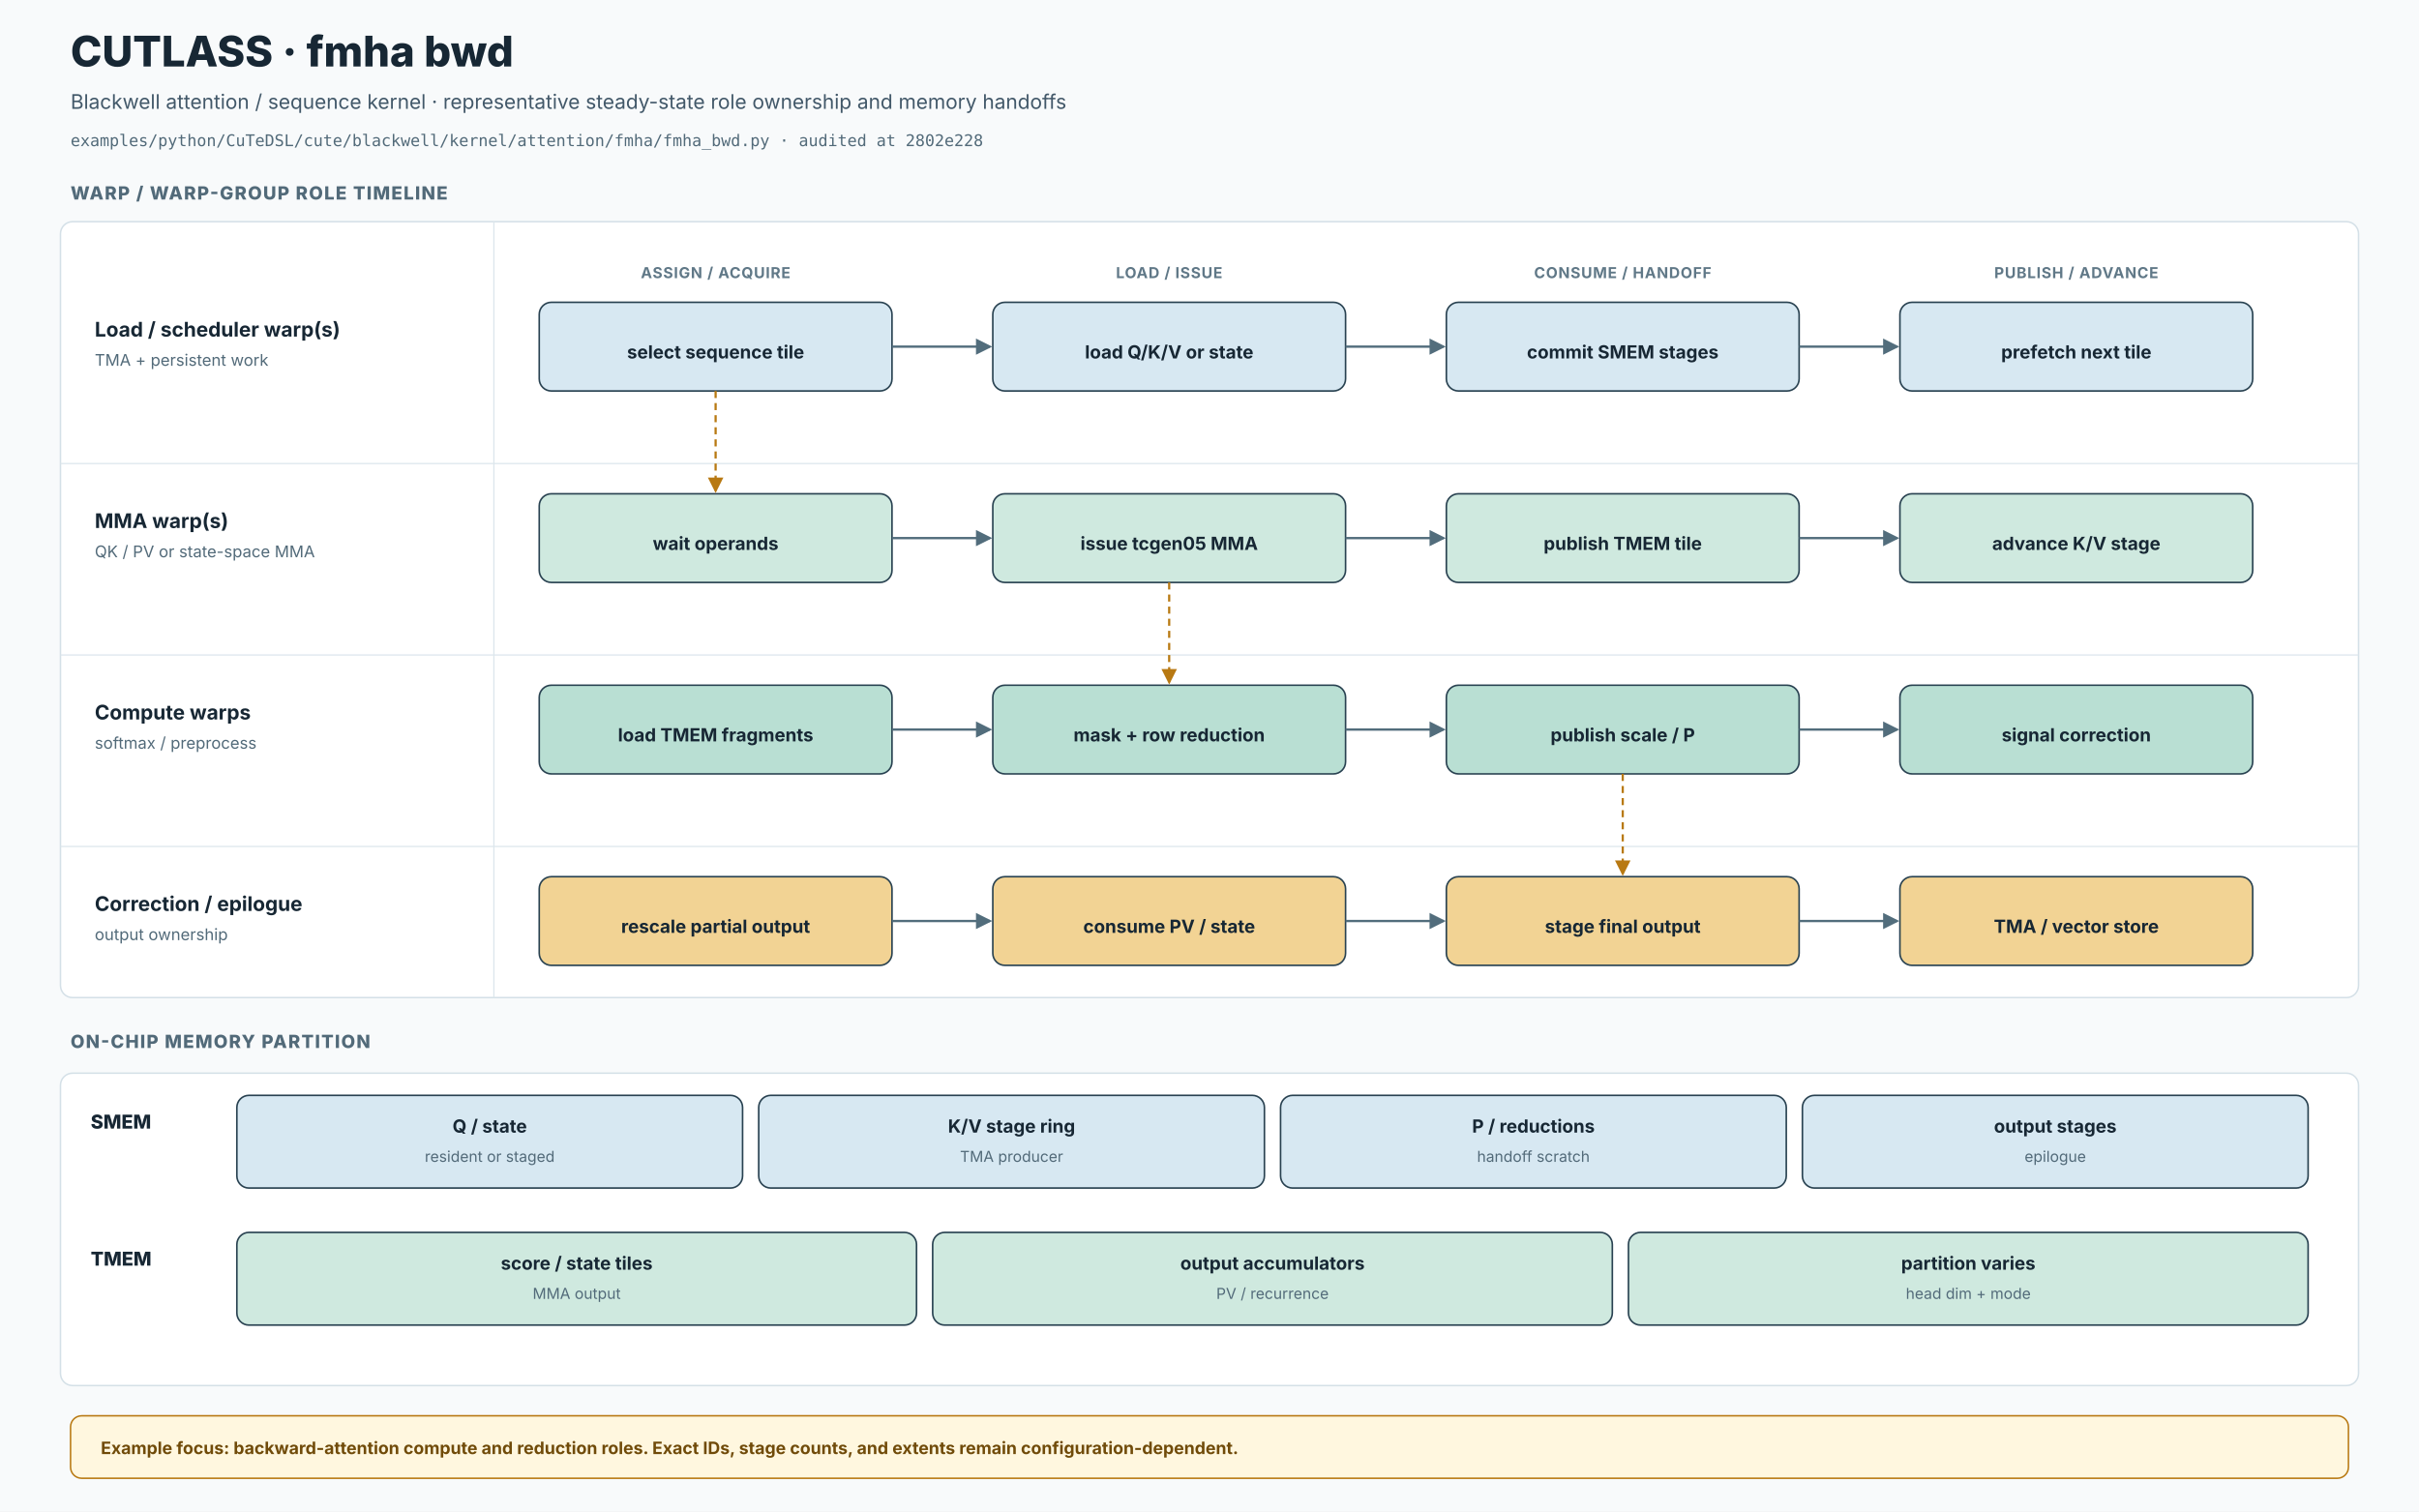
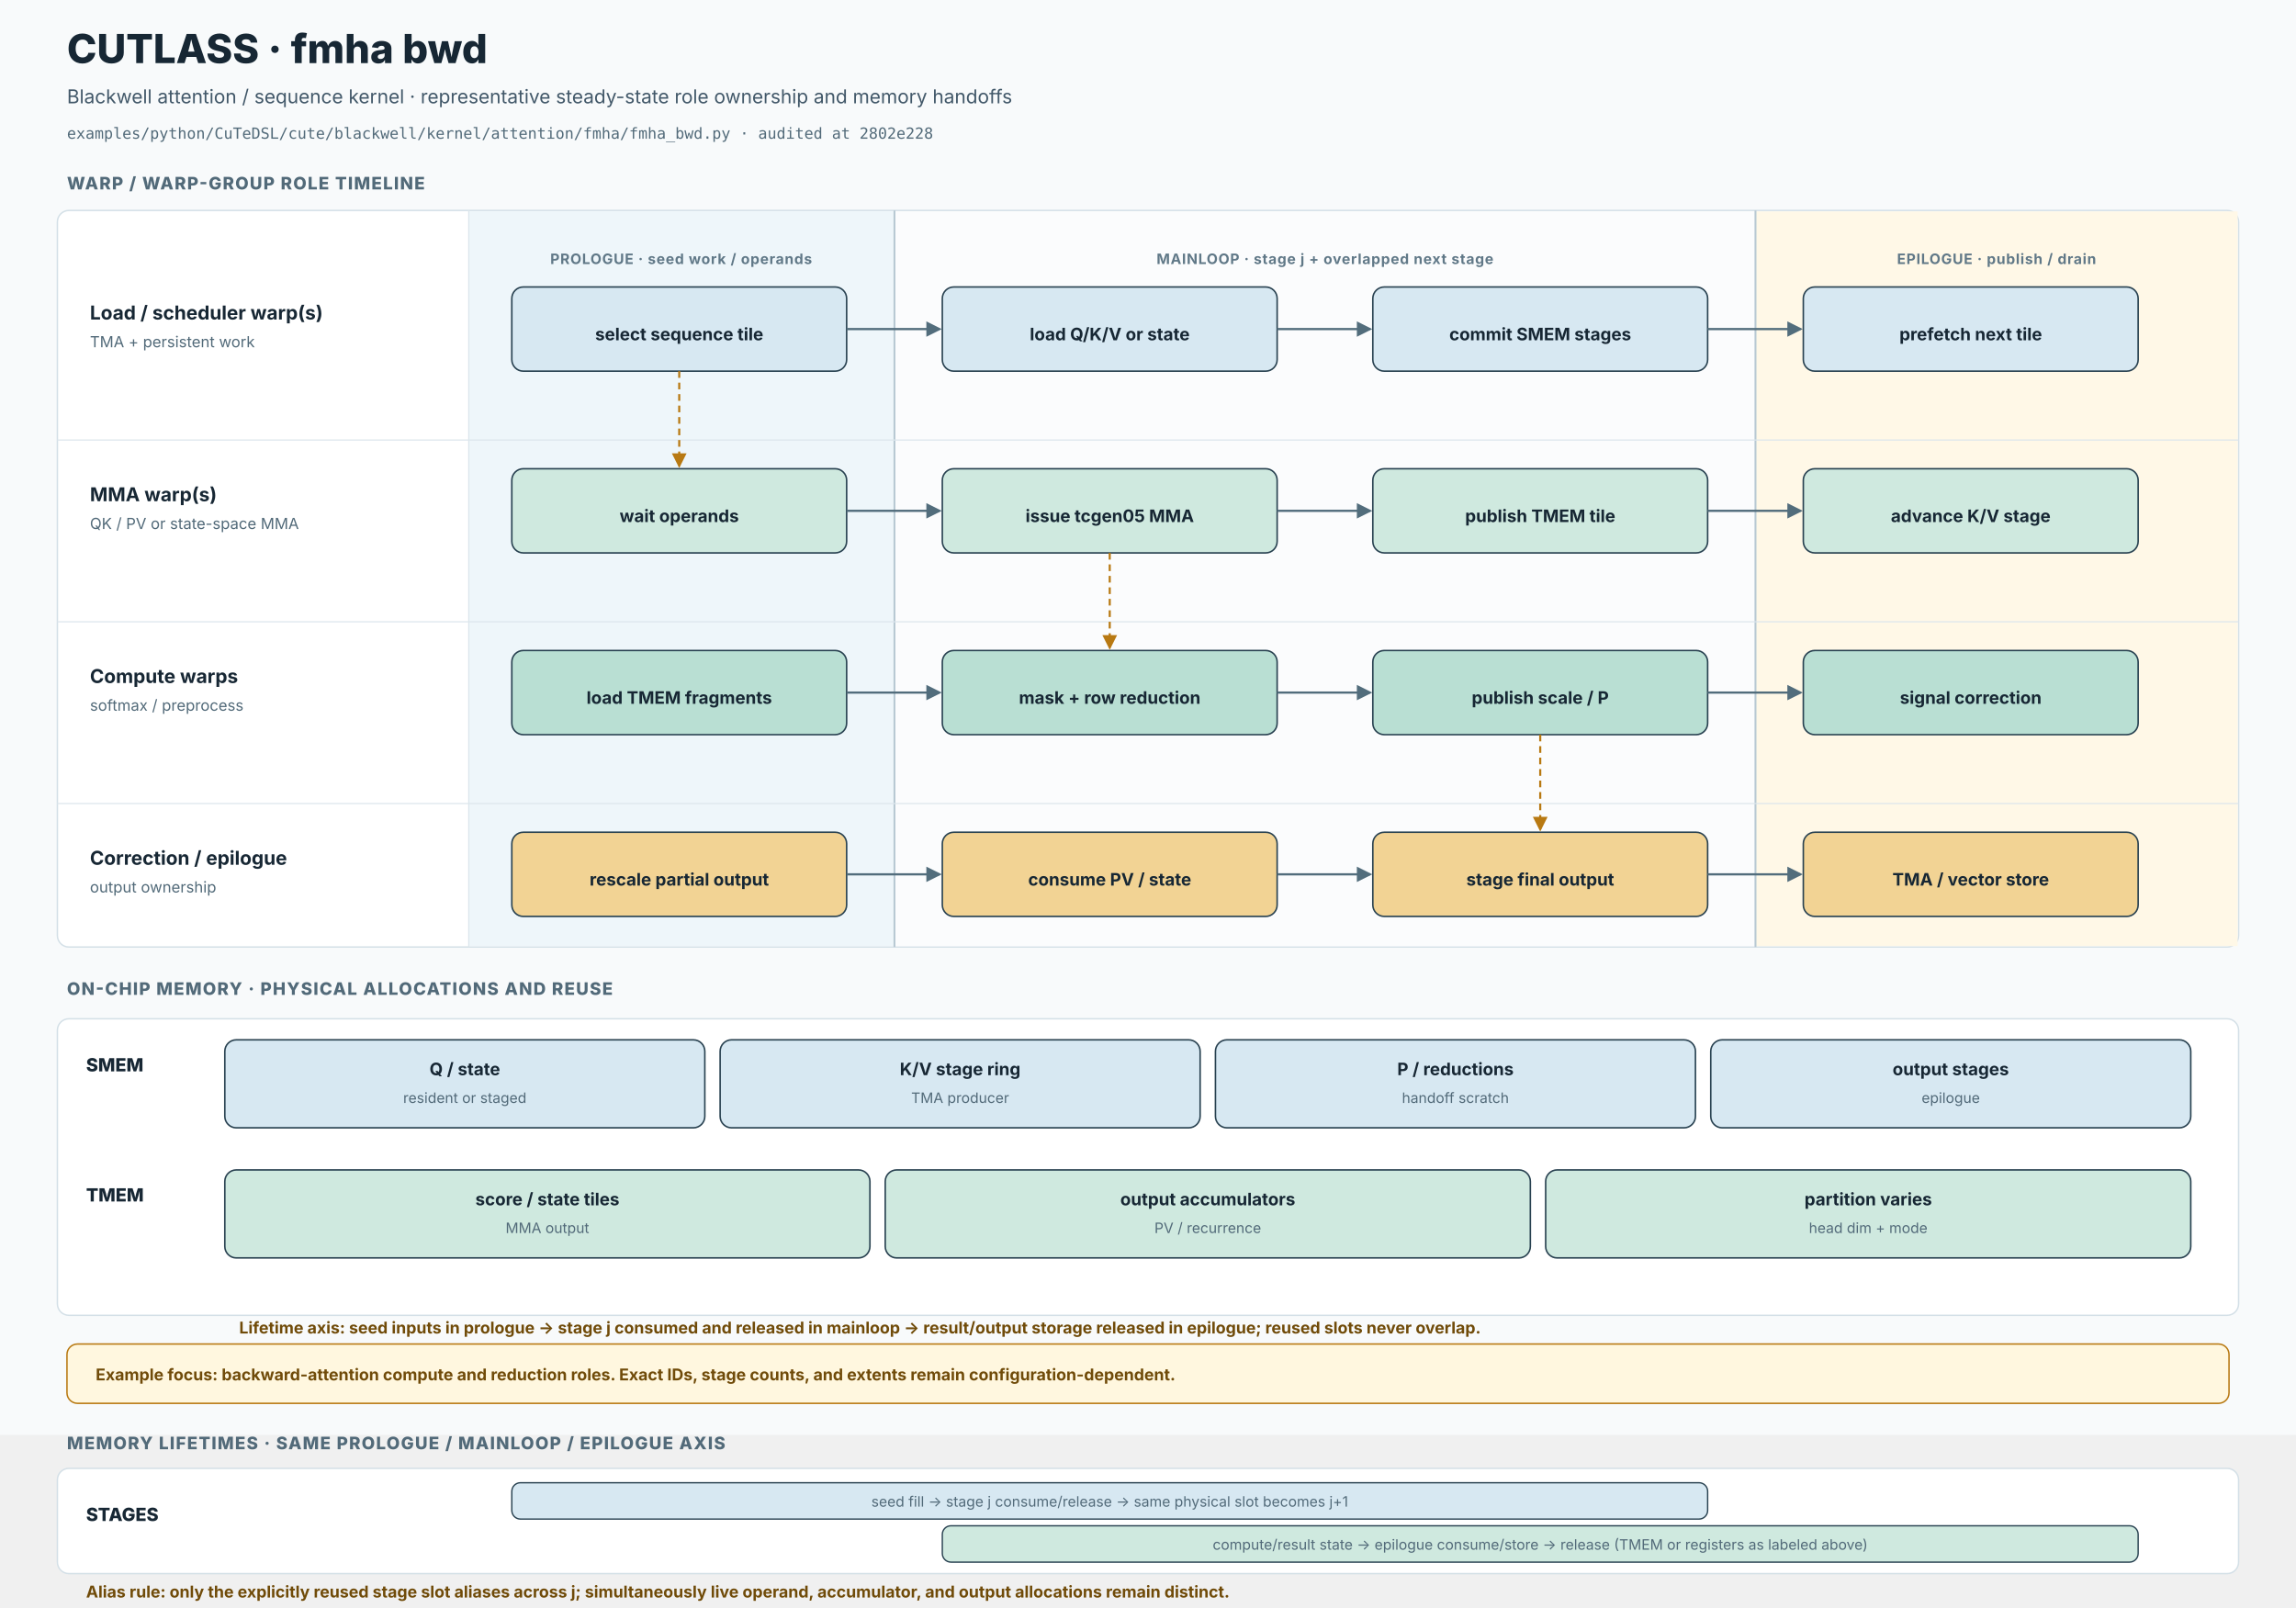
- <svg xmlns="http://www.w3.org/2000/svg" data-authoring="llm-direct" data-authoring-profile="direct-role-memory" data-topic-id="cutlass-warp-specialization" data-graph-id="python-cute-blackwell-kernel-attention-fmha-fmha-bwd" data-source-id="cutlass" width="2400" height="1500" viewBox="0 0 2400 1500" role="img" aria-labelledby="title desc">
+ <svg xmlns="http://www.w3.org/2000/svg" data-authoring="llm-direct" data-authoring-profile="direct-role-memory" data-topic-id="cutlass-warp-specialization" data-graph-id="python-cute-blackwell-kernel-attention-fmha-fmha-bwd" data-source-id="cutlass" width="2400" height="1680" viewBox="0 0 2400 1680" role="img" aria-labelledby="title desc">
  <defs>
    <style>
      text { font-family: Inter, ui-sans-serif, system-ui, -apple-system, BlinkMacSystemFont, "Segoe UI", sans-serif; fill: #172734; }
      .title { font-size: 42px; font-weight: 780; } .subtitle { font-size: 20px; fill: #425869; }
      .source { font-family: ui-monospace, SFMono-Regular, Menlo, Consolas, monospace; font-size: 16px; fill: #526a79; }
      .panel { font-size: 18px; font-weight: 790; fill: #526a79; letter-spacing: 1.2px; }
      .phase { font-size: 15px; font-weight: 720; text-anchor: middle; fill: #607887; letter-spacing: .7px; }
      .role { font-size: 20px; font-weight: 750; } .role-note { font-size: 16px; fill: #526a79; }
      .box { font-size: 18px; font-weight: 700; text-anchor: middle; dominant-baseline: middle; }
      .node, .mem { stroke: #294251; stroke-width: 1.6; } .grid { stroke: #dce6ec; stroke-width: 1.2; }
      .arrow { fill: none; stroke: #526d7c; stroke-width: 2.3; marker-end: url(#arrow); }
      .handoff { fill: none; stroke: #b87912; stroke-width: 2.2; stroke-dasharray: 7 5; marker-end: url(#gold); }
      .memory-label { font-size: 19px; font-weight: 770; } .mem-name { font-size: 18px; font-weight: 740; text-anchor: middle; }
      .mem-note { font-size: 15px; fill: #526a79; text-anchor: middle; } .note { font-size: 17px; font-weight: 650; fill: #704b09; }
    </style>
    <marker id="arrow" viewBox="0 0 10 10" refX="8.5" refY="5" markerWidth="7" markerHeight="7" orient="auto">
      <path d="M0 0L10 5L0 10Z" fill="#526d7c" />
    </marker>
    <marker id="gold" viewBox="0 0 10 10" refX="8.5" refY="5" markerWidth="7" markerHeight="7" orient="auto">
      <path d="M0 0L10 5L0 10Z" fill="#b87912" />
    </marker>
  </defs>
  <rect width="2400" height="1500" fill="#f8fafb" />
  <text class="title" x="70" y="66">CUTLASS · fmha bwd</text>
  <text class="subtitle" x="70" y="108">Blackwell attention / sequence kernel · representative steady-state role ownership and memory handoffs</text>
  <text class="source" x="70" y="145">examples/python/CuTeDSL/cute/blackwell/kernel/attention/fmha/fmha_bwd.py · audited at 2802e228</text>
  <text class="panel" x="70" y="198">WARP / WARP-GROUP ROLE TIMELINE</text>
  <rect x="60" y="220" width="2280" height="770" rx="12" fill="#fff" stroke="#d4e0e7" stroke-width="1.5" />
+   <rect class="phase-band" data-phase-id="prologue" x="490" y="221" width="445" height="768" fill="#eef6fa" />
+   <rect class="phase-band" data-phase-id="mainloop" x="935" y="221" width="900" height="768" fill="#fbfcfd" />
+   <rect class="phase-band" data-phase-id="epilogue" x="1835" y="221" width="504" height="768" fill="#fff8e7" />
+   <line x1="935" y1="220" x2="935" y2="990" stroke="#b8c9d3" stroke-width="2" />
+   <line x1="1835" y1="220" x2="1835" y2="990" stroke="#b8c9d3" stroke-width="2" />
  <line class="grid" x1="490" y1="220" x2="490" y2="990" />
  <line class="grid" x1="60" y1="460" x2="2340" y2="460" />
  <line class="grid" x1="60" y1="650" x2="2340" y2="650" />
  <line class="grid" x1="60" y1="840" x2="2340" y2="840" />
-   <text class="phase" x="710" y="276">ASSIGN / ACQUIRE</text>
-   <text class="phase" x="1160" y="276">LOAD / ISSUE</text>
-   <text class="phase" x="1610" y="276">CONSUME / HANDOFF</text>
-   <text class="phase" x="2060" y="276">PUBLISH / ADVANCE</text>
+   <text class="phase" data-phase-id="prologue" x="712" y="276">PROLOGUE · seed work / operands</text>
+   <text class="phase" data-phase-id="mainloop" x="1385" y="276">MAINLOOP · stage j + overlapped next stage</text>
+   <text class="phase" data-phase-id="epilogue" x="2087" y="276">EPILOGUE · publish / drain</text>
  <text class="role" x="94" y="334">Load / scheduler warp(s)</text>
  <text class="role-note" x="94" y="363">TMA + persistent work</text>
  <rect class="node" x="535" y="300" width="350" height="88" rx="12" fill="#d7e8f2" />
  <text class="box" x="710" y="349">select sequence tile</text>
  <rect class="node" x="985" y="300" width="350" height="88" rx="12" fill="#d7e8f2" />
  <text class="box" x="1160" y="349">load Q/K/V or state</text>
  <path class="arrow" d="M885 344 H982" />
  <rect class="node" x="1435" y="300" width="350" height="88" rx="12" fill="#d7e8f2" />
  <text class="box" x="1610" y="349">commit SMEM stages</text>
  <path class="arrow" d="M1335 344 H1432" />
  <rect class="node" x="1885" y="300" width="350" height="88" rx="12" fill="#d7e8f2" />
  <text class="box" x="2060" y="349">prefetch next tile</text>
  <path class="arrow" d="M1785 344 H1882" />
  <text class="role" x="94" y="524">MMA warp(s)</text>
  <text class="role-note" x="94" y="553">QK / PV or state-space MMA</text>
  <rect class="node" x="535" y="490" width="350" height="88" rx="12" fill="#cfe9df" />
  <text class="box" x="710" y="539">wait operands</text>
  <rect class="node" x="985" y="490" width="350" height="88" rx="12" fill="#cfe9df" />
  <text class="box" x="1160" y="539">issue tcgen05 MMA</text>
  <path class="arrow" d="M885 534 H982" />
  <rect class="node" x="1435" y="490" width="350" height="88" rx="12" fill="#cfe9df" />
  <text class="box" x="1610" y="539">publish TMEM tile</text>
  <path class="arrow" d="M1335 534 H1432" />
  <rect class="node" x="1885" y="490" width="350" height="88" rx="12" fill="#cfe9df" />
  <text class="box" x="2060" y="539">advance K/V stage</text>
  <path class="arrow" d="M1785 534 H1882" />
  <text class="role" x="94" y="714">Compute warps</text>
  <text class="role-note" x="94" y="743">softmax / preprocess</text>
  <rect class="node" x="535" y="680" width="350" height="88" rx="12" fill="#b9dfd3" />
  <text class="box" x="710" y="729">load TMEM fragments</text>
  <rect class="node" x="985" y="680" width="350" height="88" rx="12" fill="#b9dfd3" />
  <text class="box" x="1160" y="729">mask + row reduction</text>
  <path class="arrow" d="M885 724 H982" />
  <rect class="node" x="1435" y="680" width="350" height="88" rx="12" fill="#b9dfd3" />
  <text class="box" x="1610" y="729">publish scale / P</text>
  <path class="arrow" d="M1335 724 H1432" />
  <rect class="node" x="1885" y="680" width="350" height="88" rx="12" fill="#b9dfd3" />
  <text class="box" x="2060" y="729">signal correction</text>
  <path class="arrow" d="M1785 724 H1882" />
  <text class="role" x="94" y="904">Correction / epilogue</text>
  <text class="role-note" x="94" y="933">output ownership</text>
  <rect class="node" x="535" y="870" width="350" height="88" rx="12" fill="#f2d394" />
  <text class="box" x="710" y="919">rescale partial output</text>
  <rect class="node" x="985" y="870" width="350" height="88" rx="12" fill="#f2d394" />
  <text class="box" x="1160" y="919">consume PV / state</text>
  <path class="arrow" d="M885 914 H982" />
  <rect class="node" x="1435" y="870" width="350" height="88" rx="12" fill="#f2d394" />
  <text class="box" x="1610" y="919">stage final output</text>
  <path class="arrow" d="M1335 914 H1432" />
  <rect class="node" x="1885" y="870" width="350" height="88" rx="12" fill="#f2d394" />
  <text class="box" x="2060" y="919">TMA / vector store</text>
  <path class="arrow" d="M1785 914 H1882" />
  <path class="handoff" d="M710 388 V487" />
  <path class="handoff" d="M1160 578 V677" />
  <path class="handoff" d="M1610 768 V867" />
-   <text class="panel" x="70" y="1040">ON-CHIP MEMORY PARTITION</text>
+   <text class="panel" x="70" y="1040">ON-CHIP MEMORY · PHYSICAL ALLOCATIONS AND REUSE</text>
  <rect x="60" y="1065" width="2280" height="310" rx="12" fill="#fff" stroke="#d4e0e7" stroke-width="1.5" />
  <text class="memory-label" x="90" y="1120">SMEM</text>
  <rect class="mem" x="235.0" y="1087" width="501.75" height="92" rx="12" fill="#d7e8f2" />
  <text class="mem-name" x="485.875" y="1124">Q / state</text>
  <text class="mem-note" x="485.875" y="1153">resident or staged</text>
  <rect class="mem" x="752.75" y="1087" width="501.75" height="92" rx="12" fill="#d7e8f2" />
  <text class="mem-name" x="1003.625" y="1124">K/V stage ring</text>
  <text class="mem-note" x="1003.625" y="1153">TMA producer</text>
  <rect class="mem" x="1270.5" y="1087" width="501.75" height="92" rx="12" fill="#d7e8f2" />
  <text class="mem-name" x="1521.375" y="1124">P / reductions</text>
  <text class="mem-note" x="1521.375" y="1153">handoff scratch</text>
  <rect class="mem" x="1788.25" y="1087" width="501.75" height="92" rx="12" fill="#d7e8f2" />
  <text class="mem-name" x="2039.125" y="1124">output stages</text>
  <text class="mem-note" x="2039.125" y="1153">epilogue</text>
  <text class="memory-label" x="90" y="1256">TMEM</text>
  <rect class="mem" x="235.0" y="1223" width="674.333" height="92" rx="12" fill="#cfe9df" />
  <text class="mem-name" x="572.167" y="1260">score / state tiles</text>
  <text class="mem-note" x="572.167" y="1289">MMA output</text>
  <rect class="mem" x="925.333" y="1223" width="674.333" height="92" rx="12" fill="#cfe9df" />
  <text class="mem-name" x="1262.5" y="1260">output accumulators</text>
  <text class="mem-note" x="1262.5" y="1289">PV / recurrence</text>
  <rect class="mem" x="1615.667" y="1223" width="674.333" height="92" rx="12" fill="#cfe9df" />
  <text class="mem-name" x="1952.833" y="1260">partition varies</text>
  <text class="mem-note" x="1952.833" y="1289">head dim + mode</text>
+   <text class="note" x="250" y="1394">Lifetime axis: seed inputs in prologue → stage j consumed and released in mainloop → result/output storage released in epilogue; reused slots never overlap.</text>
  <rect x="70" y="1405" width="2260" height="62" rx="11" fill="#fff7df" stroke="#b87912" stroke-width="1.5" />
  <text class="note" x="100" y="1443">Example focus: backward-attention compute and reduction roles. Exact IDs, stage counts, and extents remain configuration-dependent.</text>
+   <text class="panel" x="70" y="1515">MEMORY LIFETIMES · SAME PROLOGUE / MAINLOOP / EPILOGUE AXIS</text>
+   <rect x="60" y="1535" width="2280" height="110" rx="12" fill="#fff" stroke="#d4e0e7" stroke-width="1.5" />
+   <text class="memory-label" x="90" y="1590">STAGES</text>
+   <g class="resource-lifetime" data-resource-id="operand-stage">
+     <rect class="life-box" x="535" y="1550" width="1250" height="38" rx="9" fill="#d7e8f2" stroke="#294251" stroke-width="1.4" />
+     <text class="mem-note" x="1160" y="1575">seed fill → stage j consume/release → same physical slot becomes j+1</text>
+   </g>
+   <g class="resource-lifetime" data-resource-id="result-state">
+     <rect class="life-box" x="985" y="1595" width="1250" height="38" rx="9" fill="#cfe9df" stroke="#294251" stroke-width="1.4" />
+     <text class="mem-note" x="1610" y="1620">compute/result state → epilogue consume/store → release (TMEM or registers as labeled above)</text>
+   </g>
+   <text class="note" x="90" y="1670">Alias rule: only the explicitly reused stage slot aliases across j; simultaneously live operand, accumulator, and output allocations remain distinct.</text>
</svg>
